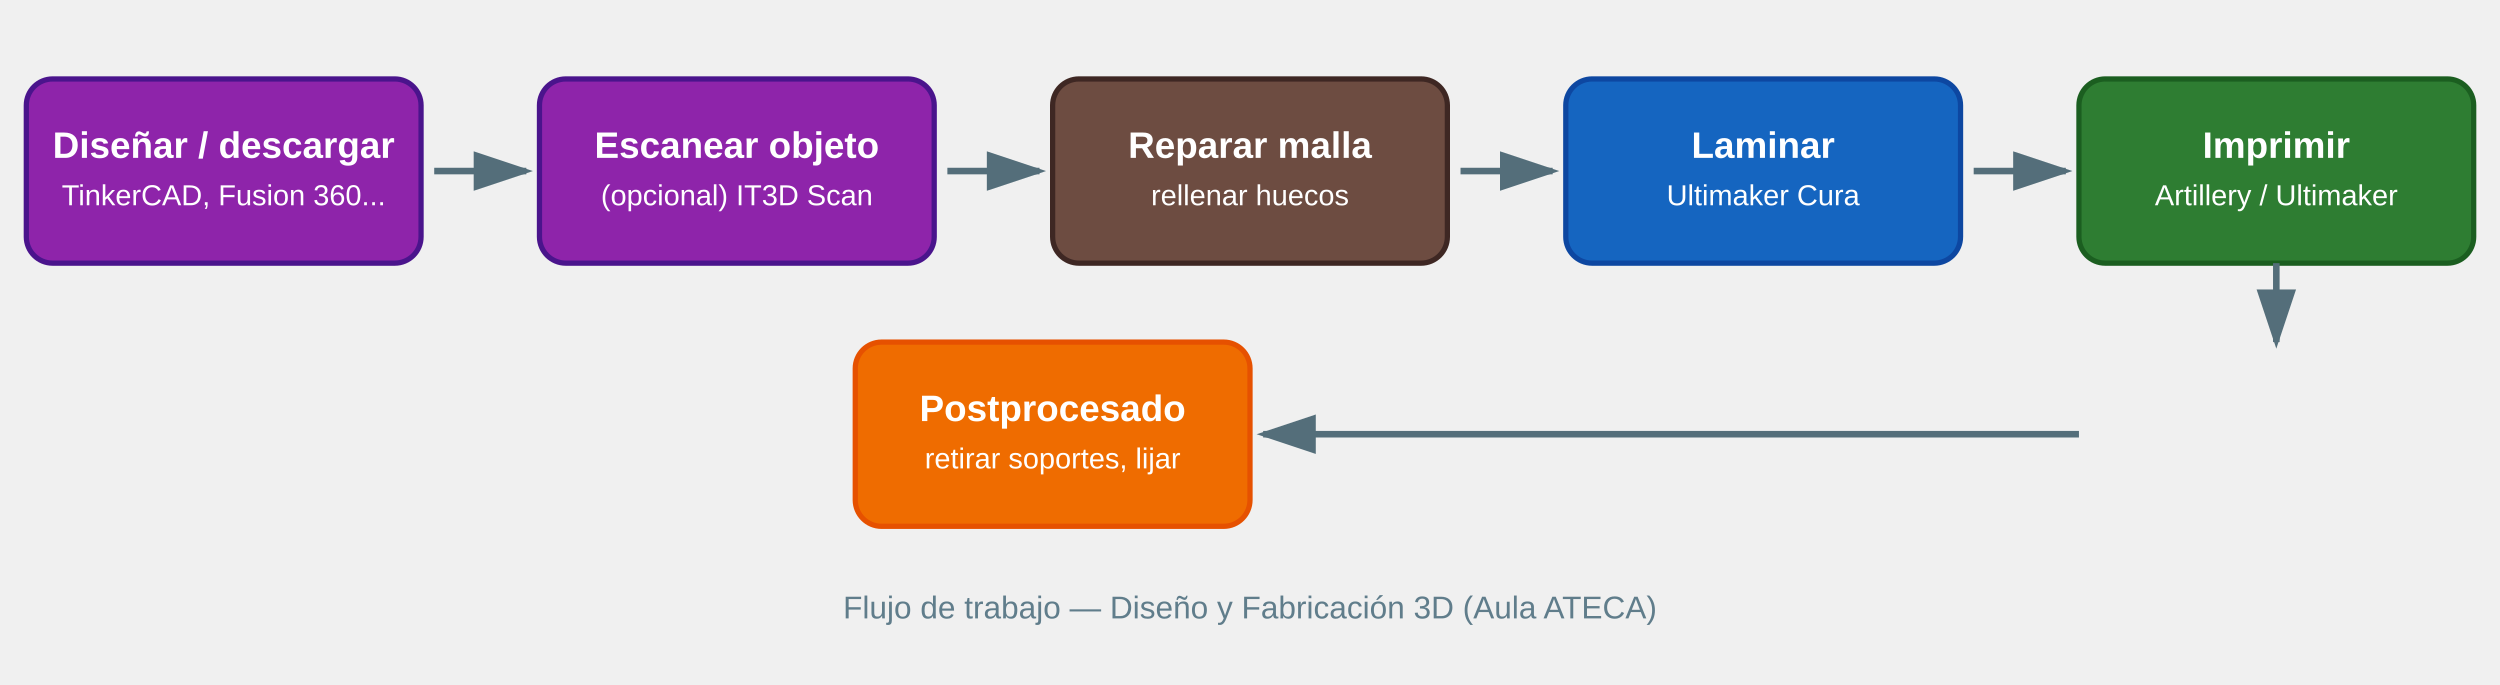
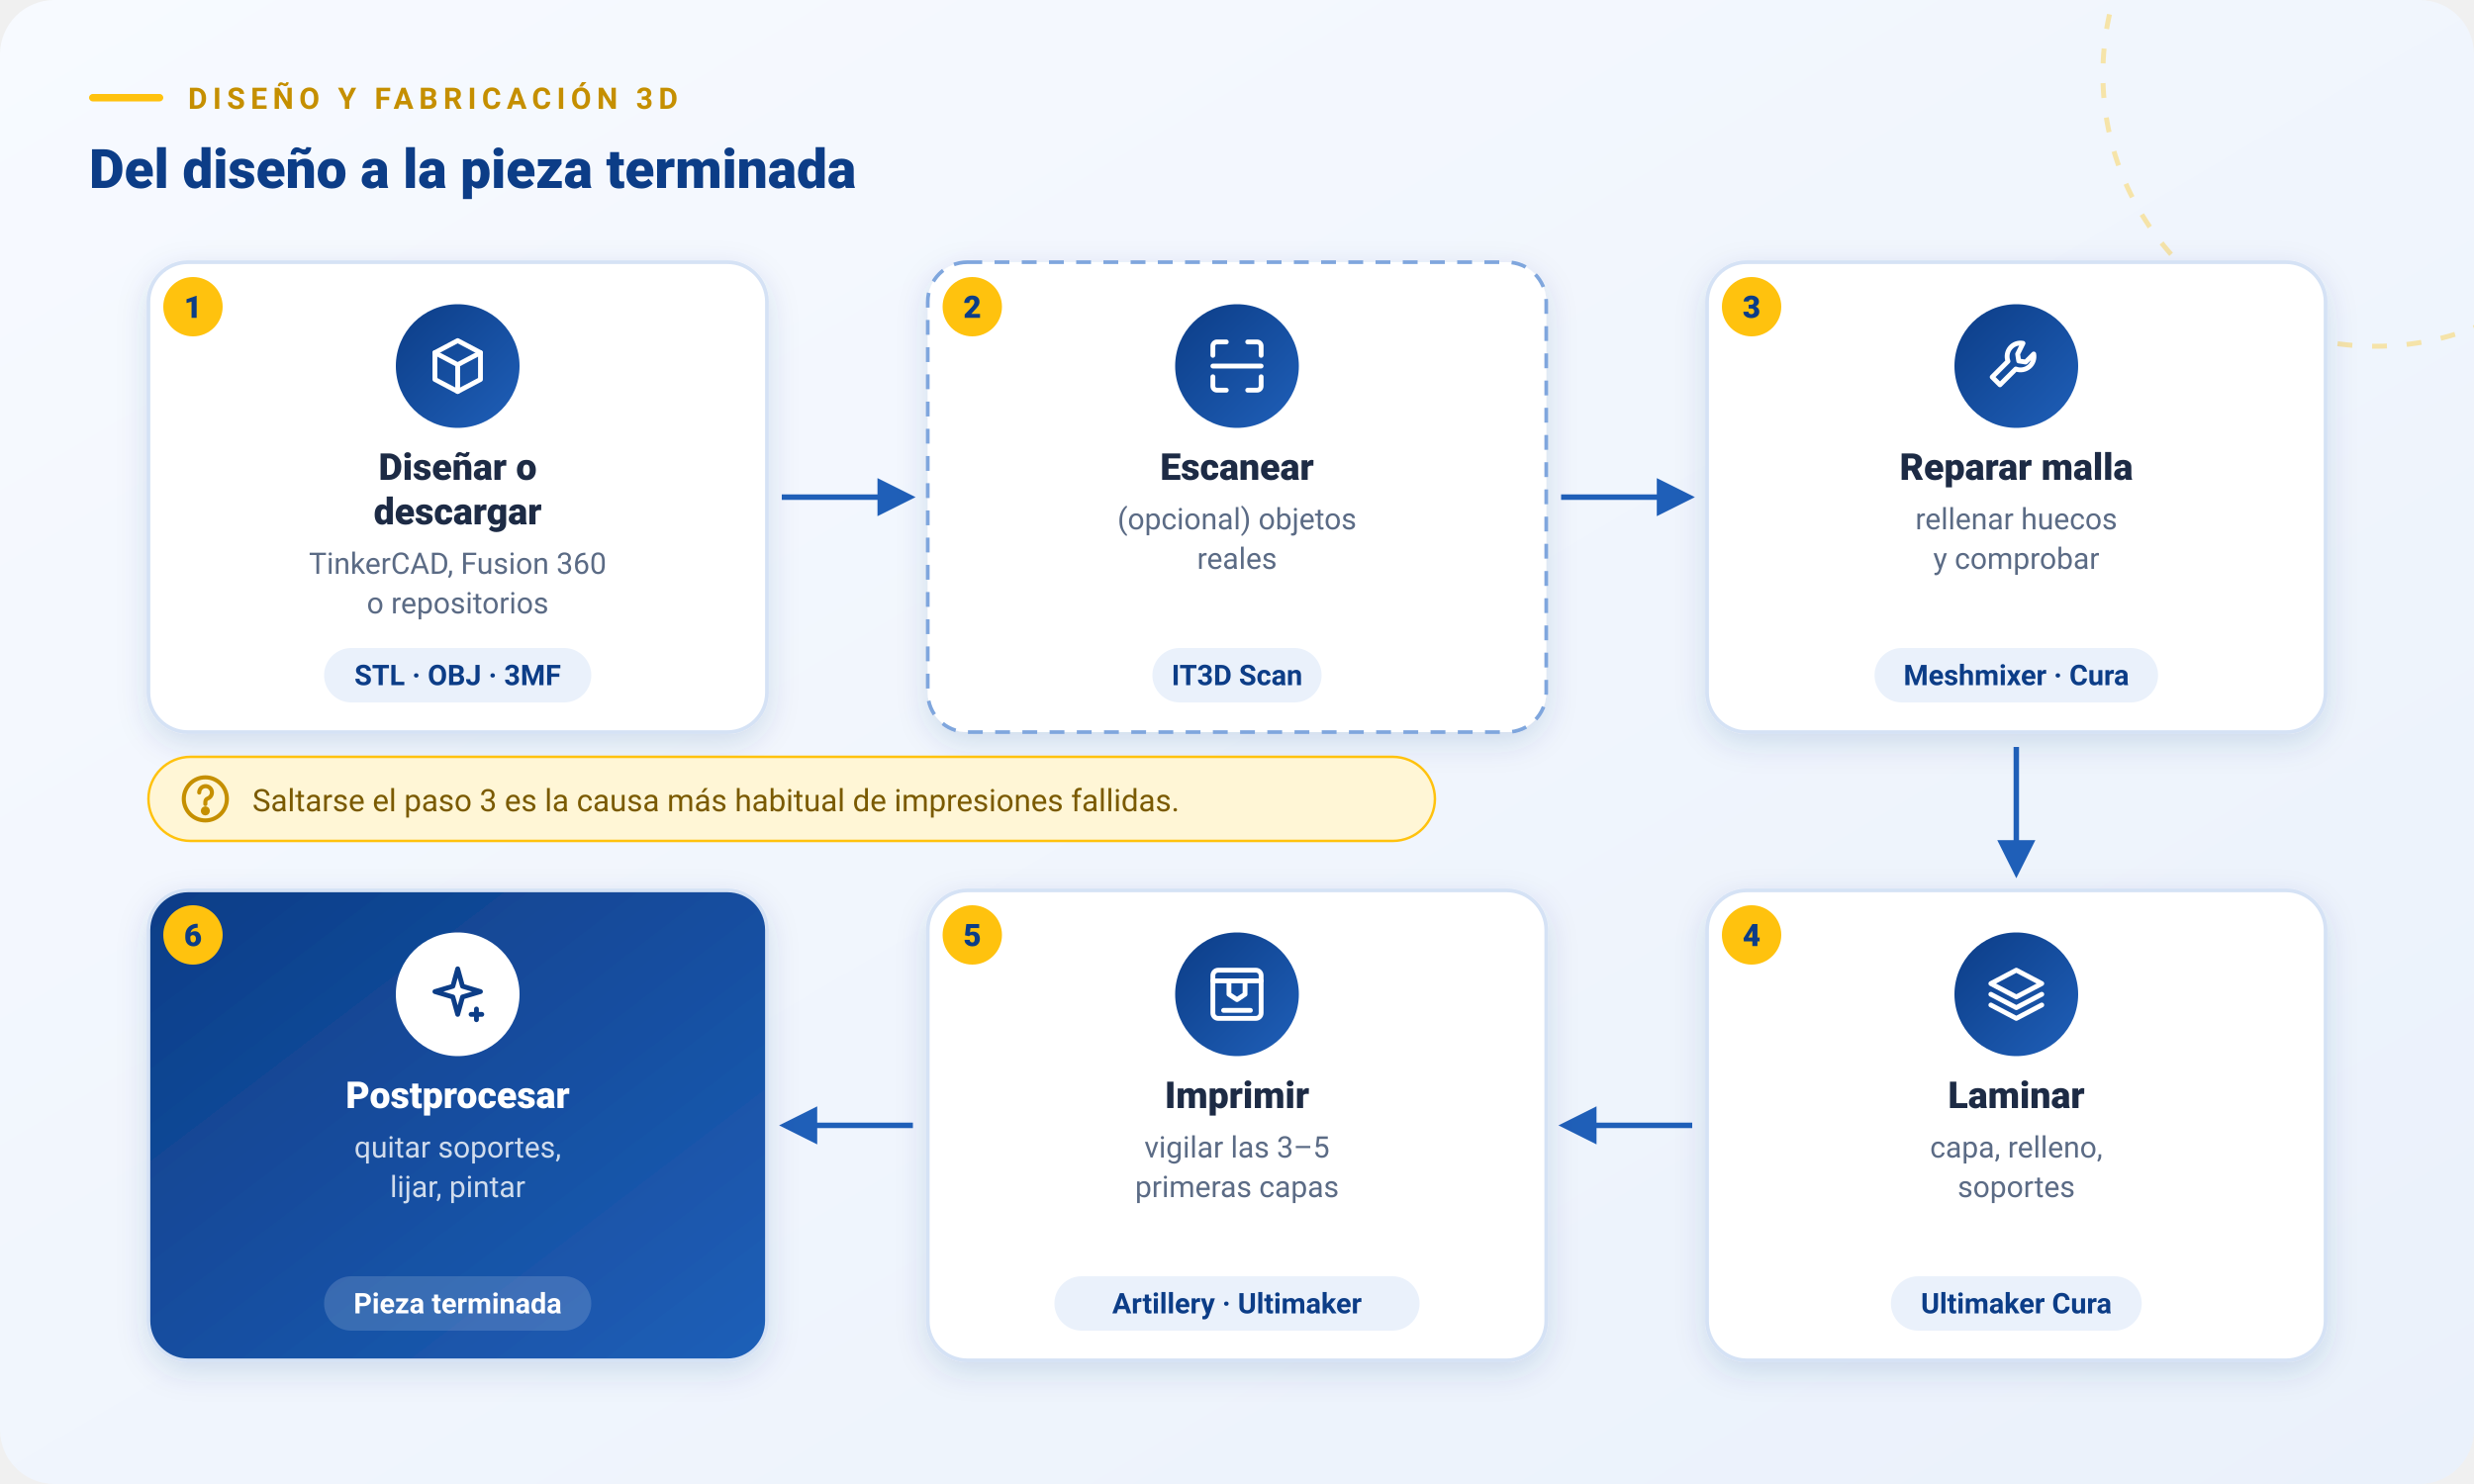
- <svg xmlns="http://www.w3.org/2000/svg" viewBox="0 0 950 260" font-family="Segoe UI, Arial, sans-serif">
+ <svg xmlns="http://www.w3.org/2000/svg" viewBox="0 0 1000 600" width="1000" height="600" font-family="Segoe UI, Roboto, 'Helvetica Neue', Arial, sans-serif" role="img" aria-label="Flujo de trabajo de diseño y fabricación 3D">
  <defs>
-     <marker id="arrow3d" markerWidth="10" markerHeight="10" refX="8" refY="3" orient="auto" markerUnits="strokeWidth">
-       <path d="M0,0 L0,6 L9,3 z" fill="#546E7A" />
+     <linearGradient id="bg" x1="0" y1="0" x2="1" y2="1">
+       <stop offset="0" stop-color="#f7faff" />
+       <stop offset="1" stop-color="#eaf1fb" />
+     </linearGradient>
+     <linearGradient id="azul" x1="0" y1="0" x2="1" y2="1">
+       <stop offset="0" stop-color="#0c3d87" />
+       <stop offset="1" stop-color="#1f5fb8" />
+     </linearGradient>
+     <linearGradient id="linea" x1="0" y1="0" x2="1" y2="0">
+       <stop offset="0" stop-color="#1f5fb8" />
+       <stop offset="1" stop-color="#7fa6dd" />
+     </linearGradient>
+     <filter id="sombra" x="-20%" y="-20%" width="140%" height="150%">
+       <feDropShadow dx="0" dy="4" stdDeviation="6" flood-color="#0c3d87" flood-opacity=".14" />
+     </filter>
+     <marker id="flecha" viewBox="0 0 10 10" refX="8" refY="5" markerWidth="7" markerHeight="7" orient="auto-start-reverse">
+       <path d="M0 0 10 5 0 10z" fill="#1f5fb8" />
+     </marker>
+     <marker id="flechaA" viewBox="0 0 10 10" refX="8" refY="5" markerWidth="7" markerHeight="7" orient="auto-start-reverse">
+       <path d="M0 0 10 5 0 10z" fill="#e0a800" />
    </marker>
  </defs>
-   <style>
-     .box { stroke-width:2; rx:10; }
-     .label { fill:#ffffff; font-size:14px; font-weight:600; text-anchor:middle; }
-     .sub { fill:#ffffff; font-size:11px; text-anchor:middle; font-weight:400; }
-     .arrow { stroke:#546E7A; stroke-width:2.5; marker-end:url(#arrow3d); fill:none; }
-   </style>
-   <rect class="box" x="10" y="30" width="150" height="70" fill="#8E24AA" stroke="#4A148C" />
-   <text class="label" x="85" y="60">Diseñar / descargar</text>
-   <text class="sub" x="85" y="78">TinkerCAD, Fusion 360...</text>
-   <line class="arrow" x1="165" y1="65" x2="200" y2="65" />
-   <rect class="box" x="205" y="30" width="150" height="70" fill="#8E24AA" stroke="#4A148C" />
-   <text class="label" x="280" y="60">Escanear objeto</text>
-   <text class="sub" x="280" y="78">(opcional) IT3D Scan</text>
-   <line class="arrow" x1="360" y1="65" x2="395" y2="65" />
-   <rect class="box" x="400" y="30" width="150" height="70" fill="#6D4C41" stroke="#3E2723" />
-   <text class="label" x="475" y="60">Reparar malla</text>
-   <text class="sub" x="475" y="78">rellenar huecos</text>
-   <line class="arrow" x1="555" y1="65" x2="590" y2="65" />
-   <rect class="box" x="595" y="30" width="150" height="70" fill="#1565C0" stroke="#0D47A1" />
-   <text class="label" x="670" y="60">Laminar</text>
-   <text class="sub" x="670" y="78">Ultimaker Cura</text>
-   <line class="arrow" x1="750" y1="65" x2="785" y2="65" />
-   <rect class="box" x="790" y="30" width="150" height="70" fill="#2E7D32" stroke="#1B5E20" />
-   <text class="label" x="865" y="60">Imprimir</text>
-   <text class="sub" x="865" y="78">Artillery / Ultimaker</text>
-   <line class="arrow" x1="865" y1="100" x2="865" y2="130" />
-   <line class="arrow" x1="790" y1="165" x2="480" y2="165" />
-   <rect class="box" x="325" y="130" width="150" height="70" fill="#EF6C00" stroke="#E65100" />
-   <text class="label" x="400" y="160">Postprocesado</text>
-   <text class="sub" x="400" y="178">retirar soportes, lijar</text>
-   <text x="475" y="235" text-anchor="middle" font-size="12" fill="#607D8B">Flujo de trabajo — Diseño y Fabricación 3D (Aula ATECA)</text>
+   <rect width="1000" height="600" rx="22" fill="url(#bg)" />
+   <circle cx="960" cy="30" r="110" fill="none" stroke="#ffc20e" stroke-opacity=".35" stroke-width="2" stroke-dasharray="6 8" />
+   <rect x="36" y="38" width="30" height="3" rx="1.5" fill="#ffc20e" />
+   <text x="76" y="44" font-size="12" font-weight="700" letter-spacing="2.2" fill="#c58f00">DISEÑO Y FABRICACIÓN 3D</text>
+   <text x="36" y="76" font-size="22" font-weight="800" fill="#0c3d87">Del diseño a la pieza terminada</text>
+   <g filter="url(#sombra)">
+     <rect x="60.0" y="106" width="250" height="190" rx="16" fill="#fff" stroke="#d5e2f5" stroke-width="1.5" />
+   </g>
+   <circle cx="185.0" cy="148" r="25" fill="url(#azul)" />
+   <g transform="translate(172.0,135) scale(1.0833)" fill="none" stroke="#fff" color="#fff" stroke-width="1.80" stroke-linecap="round" stroke-linejoin="round">
+     <path d="M12 2.5 20.5 7v10L12 21.5 3.5 17V7z" />
+     <path d="M3.5 7 12 11.5 20.5 7M12 11.5v10" />
+   </g>
+   <circle cx="78.0" cy="124" r="12" fill="#ffc20e" />
+   <text x="78.0" y="128.5" font-size="12.5" font-weight="800" text-anchor="middle" fill="#0c3d87">1</text>
+   <text x="185.0" y="194" font-size="15" font-weight="800" text-anchor="middle" fill="#1d2b45">Diseñar o</text>
+   <text x="185.0" y="212" font-size="15" font-weight="800" text-anchor="middle" fill="#1d2b45">descargar</text>
+   <text x="185.0" y="232" font-size="12" text-anchor="middle" fill="#5b6b85">TinkerCAD, Fusion 360</text>
+   <text x="185.0" y="248" font-size="12" text-anchor="middle" fill="#5b6b85">o repositorios</text>
+   <rect x="131.0" y="262" width="108.0" height="22" rx="11" fill="#eaf1fb" />
+   <text x="185.0" y="277" font-size="11.5" font-weight="700" text-anchor="middle" fill="#0c3d87">STL · OBJ · 3MF</text>
+   <path d="M316.0 201.0 Q341.5 201.0 367.0 201.0" fill="none" stroke="#1f5fb8" stroke-width="2.2" marker-end="url(#flecha)" />
+   <g filter="url(#sombra)">
+     <rect x="375.0" y="106" width="250" height="190" rx="16" fill="#fff" stroke="#7fa6dd" stroke-dasharray="6 5" stroke-width="1.5" />
+   </g>
+   <circle cx="500.0" cy="148" r="25" fill="url(#azul)" />
+   <g transform="translate(487.0,135) scale(1.0833)" fill="none" stroke="#fff" color="#fff" stroke-width="1.80" stroke-linecap="round" stroke-linejoin="round">
+     <path d="M3 8V4.5A1.5 1.5 0 0 1 4.5 3H8M16 3h3.5A1.5 1.5 0 0 1 21 4.5V8M21 16v3.5a1.5 1.5 0 0 1-1.5 1.5H16M8 21H4.5A1.5 1.5 0 0 1 3 19.5V16" />
+     <path d="M3 12h18" />
+   </g>
+   <circle cx="393.0" cy="124" r="12" fill="#ffc20e" />
+   <text x="393.0" y="128.5" font-size="12.5" font-weight="800" text-anchor="middle" fill="#0c3d87">2</text>
+   <text x="500.0" y="194" font-size="15" font-weight="800" text-anchor="middle" fill="#1d2b45">Escanear</text>
+   <text x="500.0" y="214" font-size="12" text-anchor="middle" fill="#5b6b85">(opcional) objetos</text>
+   <text x="500.0" y="230" font-size="12" text-anchor="middle" fill="#5b6b85">reales</text>
+   <rect x="465.8" y="262" width="68.4" height="22" rx="11" fill="#eaf1fb" />
+   <text x="500.0" y="277" font-size="11.5" font-weight="700" text-anchor="middle" fill="#0c3d87">IT3D Scan</text>
+   <path d="M631.0 201.0 Q656.5 201.0 682.0 201.0" fill="none" stroke="#1f5fb8" stroke-width="2.2" marker-end="url(#flecha)" />
+   <g filter="url(#sombra)">
+     <rect x="690.0" y="106" width="250" height="190" rx="16" fill="#fff" stroke="#d5e2f5" stroke-width="1.5" />
+   </g>
+   <circle cx="815.0" cy="148" r="25" fill="url(#azul)" />
+   <g transform="translate(802.0,135) scale(1.0833)" fill="none" stroke="#fff" color="#fff" stroke-width="1.80" stroke-linecap="round" stroke-linejoin="round">
+     <path d="M14.5 3.5a5 5 0 0 0-5.6 6.7L3 16.1 5.9 19l5.9-5.9a5 5 0 0 0 6.7-5.6l-3 3-2.6-.4-.4-2.6z" />
+   </g>
+   <circle cx="708.0" cy="124" r="12" fill="#ffc20e" />
+   <text x="708.0" y="128.5" font-size="12.5" font-weight="800" text-anchor="middle" fill="#0c3d87">3</text>
+   <text x="815.0" y="194" font-size="15" font-weight="800" text-anchor="middle" fill="#1d2b45">Reparar malla</text>
+   <text x="815.0" y="214" font-size="12" text-anchor="middle" fill="#5b6b85">rellenar huecos</text>
+   <text x="815.0" y="230" font-size="12" text-anchor="middle" fill="#5b6b85">y comprobar</text>
+   <rect x="757.7" y="262" width="114.6" height="22" rx="11" fill="#eaf1fb" />
+   <text x="815.0" y="277" font-size="11.5" font-weight="700" text-anchor="middle" fill="#0c3d87">Meshmixer · Cura</text>
+   <path d="M815.0 302 C815.0 346, 815.0 310, 815.0 352" fill="none" stroke="#1f5fb8" stroke-width="2.2" marker-end="url(#flecha)" />
+   <g filter="url(#sombra)">
+     <rect x="690.0" y="360" width="250" height="190" rx="16" fill="#fff" stroke="#d5e2f5" stroke-width="1.5" />
+   </g>
+   <circle cx="815.0" cy="402" r="25" fill="url(#azul)" />
+   <g transform="translate(802.0,389) scale(1.0833)" fill="none" stroke="#fff" color="#fff" stroke-width="1.80" stroke-linecap="round" stroke-linejoin="round">
+     <path d="M12 3 2.5 8 12 13l9.5-5z" />
+     <path d="M2.5 12 12 17l9.5-5M2.5 16 12 21l9.5-5" />
+   </g>
+   <circle cx="708.0" cy="378" r="12" fill="#ffc20e" />
+   <text x="708.0" y="382.5" font-size="12.5" font-weight="800" text-anchor="middle" fill="#0c3d87">4</text>
+   <text x="815.0" y="448" font-size="15" font-weight="800" text-anchor="middle" fill="#1d2b45">Laminar</text>
+   <text x="815.0" y="468" font-size="12" text-anchor="middle" fill="#5b6b85">capa, relleno,</text>
+   <text x="815.0" y="484" font-size="12" text-anchor="middle" fill="#5b6b85">soportes</text>
+   <rect x="764.3" y="516" width="101.4" height="22" rx="11" fill="#eaf1fb" />
+   <text x="815.0" y="531" font-size="11.5" font-weight="700" text-anchor="middle" fill="#0c3d87">Ultimaker Cura</text>
+   <path d="M684.0 455.0 Q658.5 455.0 633.0 455.0" fill="none" stroke="#1f5fb8" stroke-width="2.2" marker-end="url(#flecha)" />
+   <g filter="url(#sombra)">
+     <rect x="375.0" y="360" width="250" height="190" rx="16" fill="#fff" stroke="#d5e2f5" stroke-width="1.5" />
+   </g>
+   <circle cx="500.0" cy="402" r="25" fill="url(#azul)" />
+   <g transform="translate(487.0,389) scale(1.0833)" fill="none" stroke="#fff" color="#fff" stroke-width="1.80" stroke-linecap="round" stroke-linejoin="round">
+     <rect x="3" y="3" width="18" height="18" rx="2" />
+     <path d="M3 7h18M9 7v5l3 2 3-2V7" />
+     <path d="M7 18h10" />
+   </g>
+   <circle cx="393.0" cy="378" r="12" fill="#ffc20e" />
+   <text x="393.0" y="382.5" font-size="12.5" font-weight="800" text-anchor="middle" fill="#0c3d87">5</text>
+   <text x="500.0" y="448" font-size="15" font-weight="800" text-anchor="middle" fill="#1d2b45">Imprimir</text>
+   <text x="500.0" y="468" font-size="12" text-anchor="middle" fill="#5b6b85">vigilar las 3–5</text>
+   <text x="500.0" y="484" font-size="12" text-anchor="middle" fill="#5b6b85">primeras capas</text>
+   <rect x="426.2" y="516" width="147.6" height="22" rx="11" fill="#eaf1fb" />
+   <text x="500.0" y="531" font-size="11.5" font-weight="700" text-anchor="middle" fill="#0c3d87">Artillery · Ultimaker</text>
+   <path d="M369.0 455.0 Q343.5 455.0 318.0 455.0" fill="none" stroke="#1f5fb8" stroke-width="2.2" marker-end="url(#flecha)" />
+   <g filter="url(#sombra)">
+     <rect x="60.0" y="360" width="250" height="190" rx="16" fill="url(#azul)" stroke="#d5e2f5" stroke-width="1.5" />
+   </g>
+   <circle cx="185.0" cy="402" r="25" fill="#fff" />
+   <g transform="translate(172.0,389) scale(1.0833)" fill="none" stroke="#0c3d87" color="#0c3d87" stroke-width="1.80" stroke-linecap="round" stroke-linejoin="round">
+     <path d="M12 2.5 13.8 9 20.5 11l-6.7 2L12 19.5 10.2 13 3.5 11l6.7-2z" />
+     <path d="M19 17.5v4M17 19.5h4" />
+   </g>
+   <circle cx="78.0" cy="378" r="12" fill="#ffc20e" />
+   <text x="78.0" y="382.5" font-size="12.5" font-weight="800" text-anchor="middle" fill="#0c3d87">6</text>
+   <text x="185.0" y="448" font-size="15" font-weight="800" text-anchor="middle" fill="#fff">Postprocesar</text>
+   <text x="185.0" y="468" font-size="12" text-anchor="middle" fill="rgba(255,255,255,.8)">quitar soportes,</text>
+   <text x="185.0" y="484" font-size="12" text-anchor="middle" fill="rgba(255,255,255,.8)">lijar, pintar</text>
+   <rect x="131.0" y="516" width="108.0" height="22" rx="11" fill="rgba(255,255,255,.15)" />
+   <text x="185.0" y="531" font-size="11.5" font-weight="700" text-anchor="middle" fill="#fff">Pieza terminada</text>
+   <rect x="60" y="306" width="520" height="34" rx="17" fill="#fff6d6" stroke="#ffc20e" />
+   <g transform="translate(72,312) scale(0.9167)" fill="none" stroke="#c58f00" color="#c58f00" stroke-width="1.80" stroke-linecap="round" stroke-linejoin="round">
+     <circle cx="12" cy="12" r="9.5" />
+     <path d="M9.3 9.2a2.8 2.8 0 1 1 3.8 2.6c-.8.3-1.1.9-1.1 1.7v.8" />
+     <circle cx="12" cy="17.3" r="1.1" fill="currentColor" />
+   </g>
+   <text x="102" y="328" font-size="12.5" fill="#7a5a00">Saltarse el paso 3 es la causa más habitual de impresiones fallidas.</text>
</svg>
